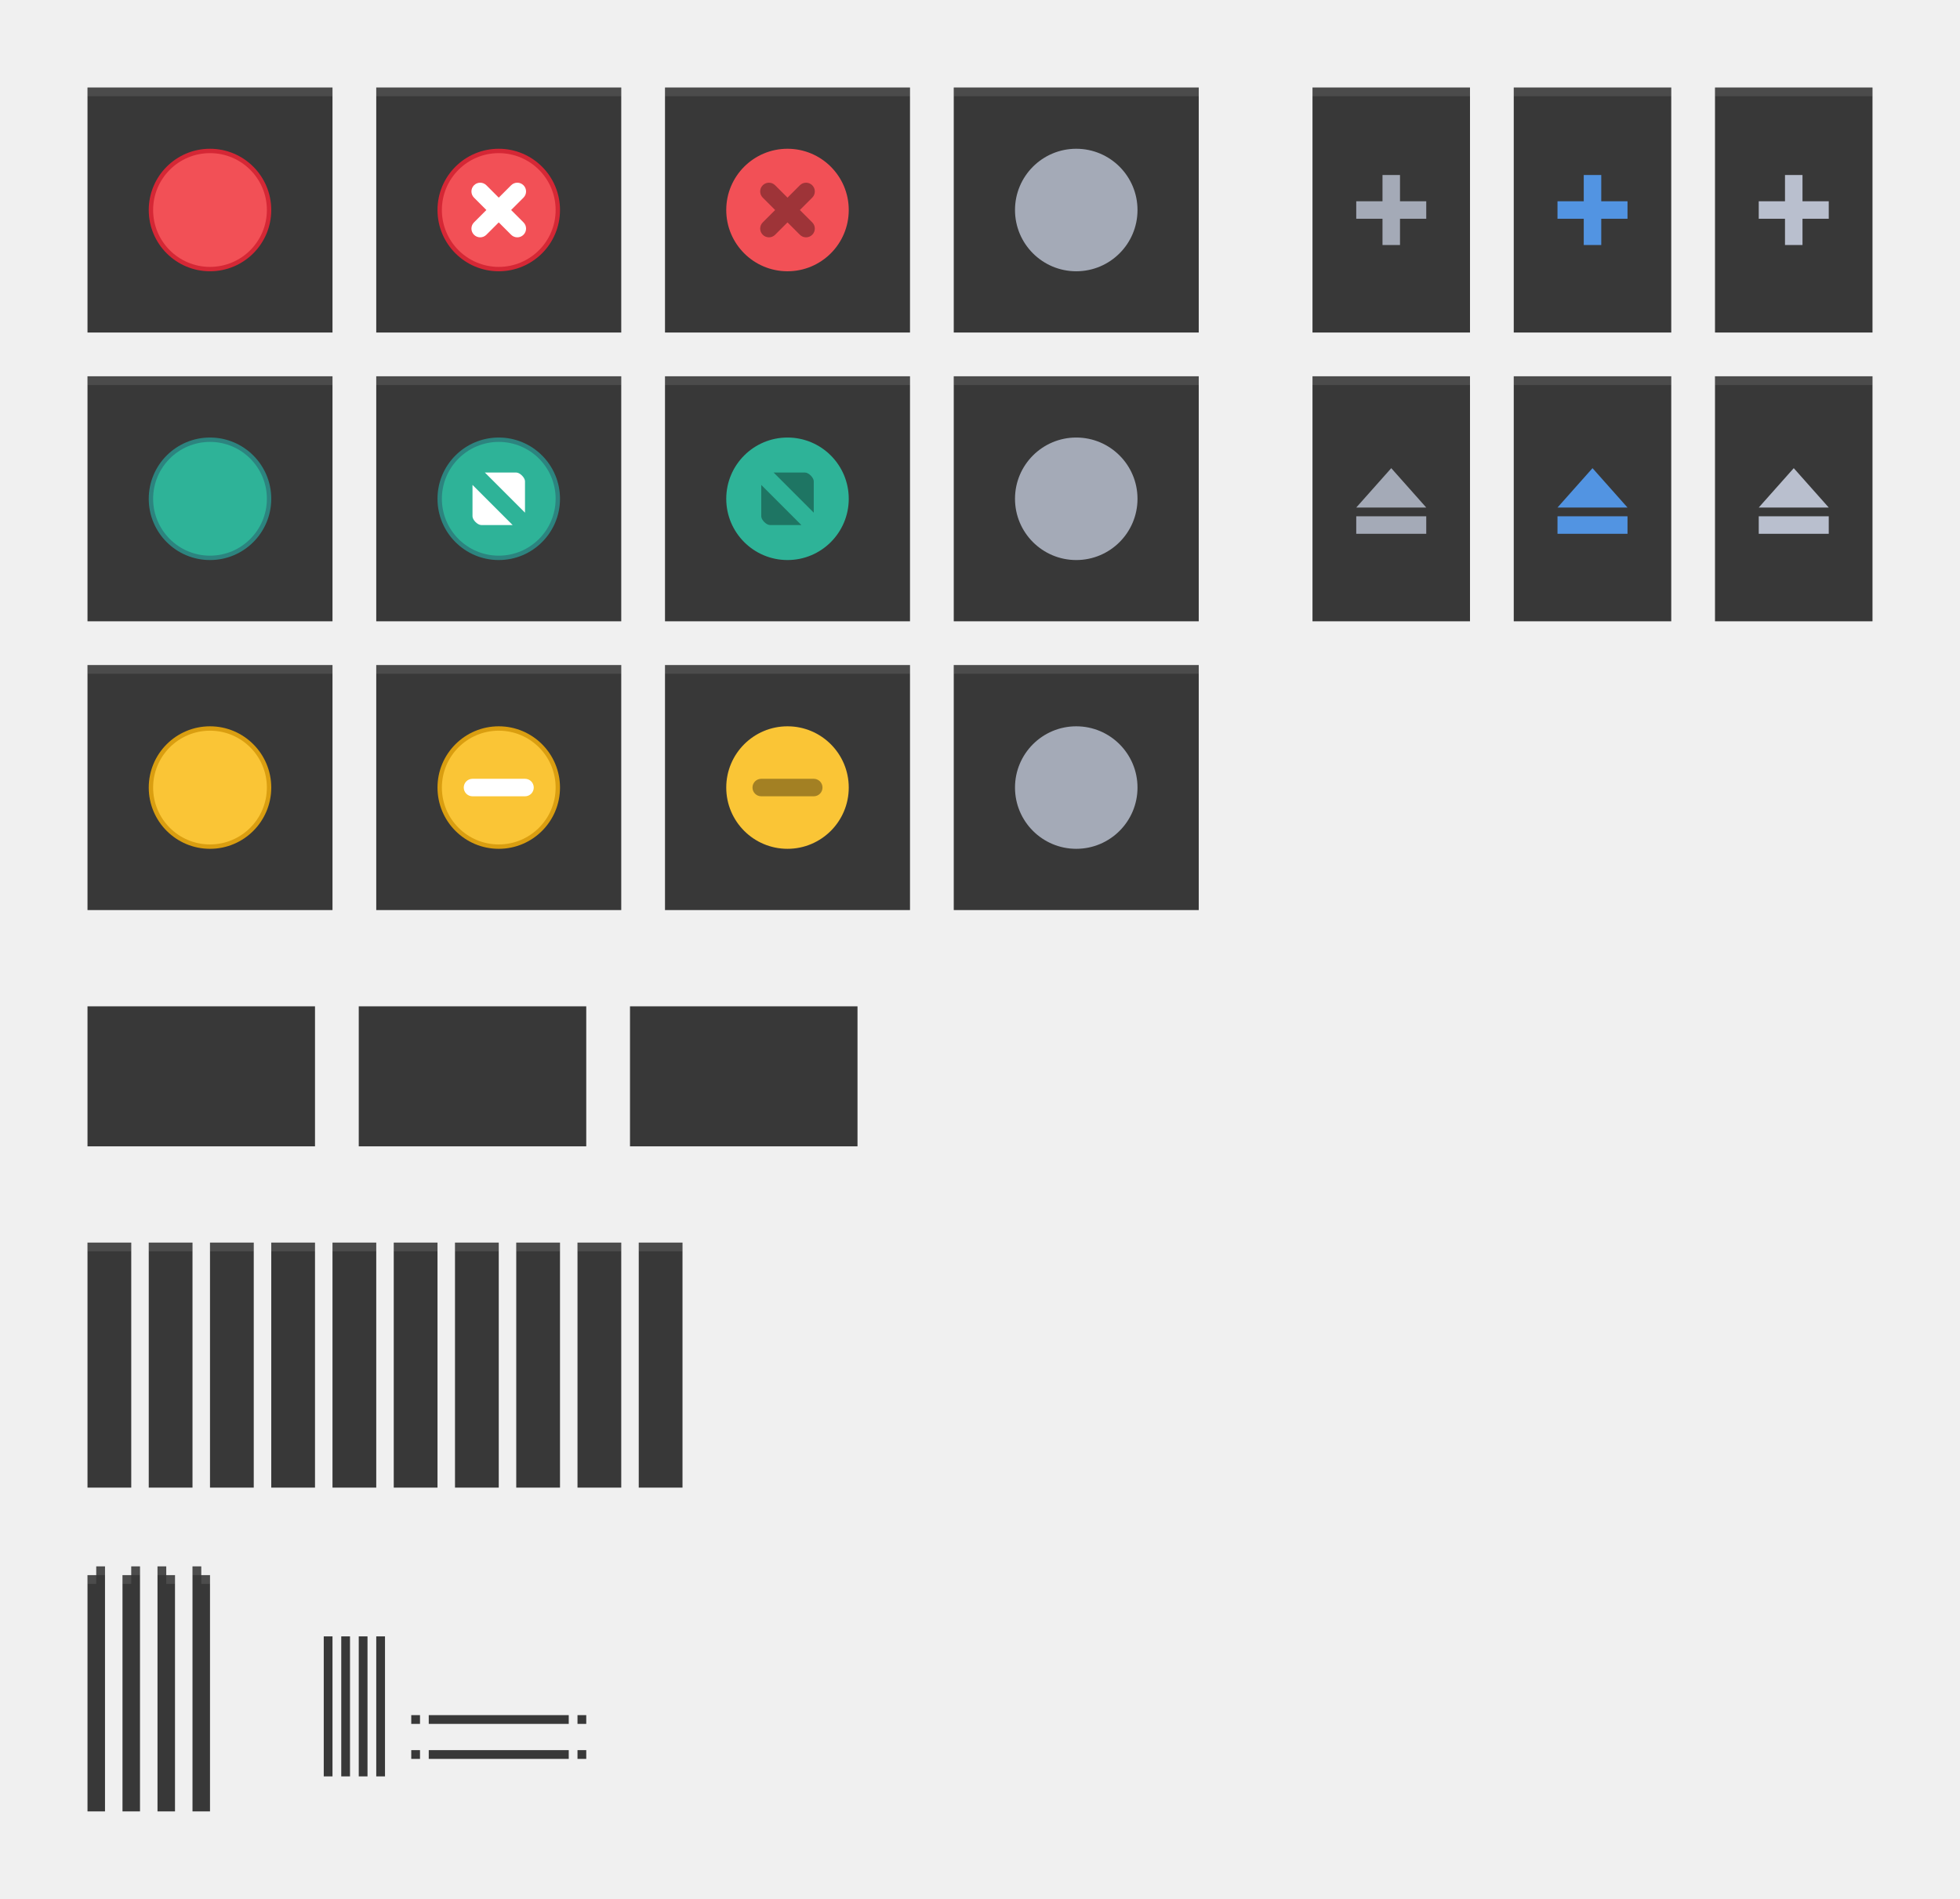
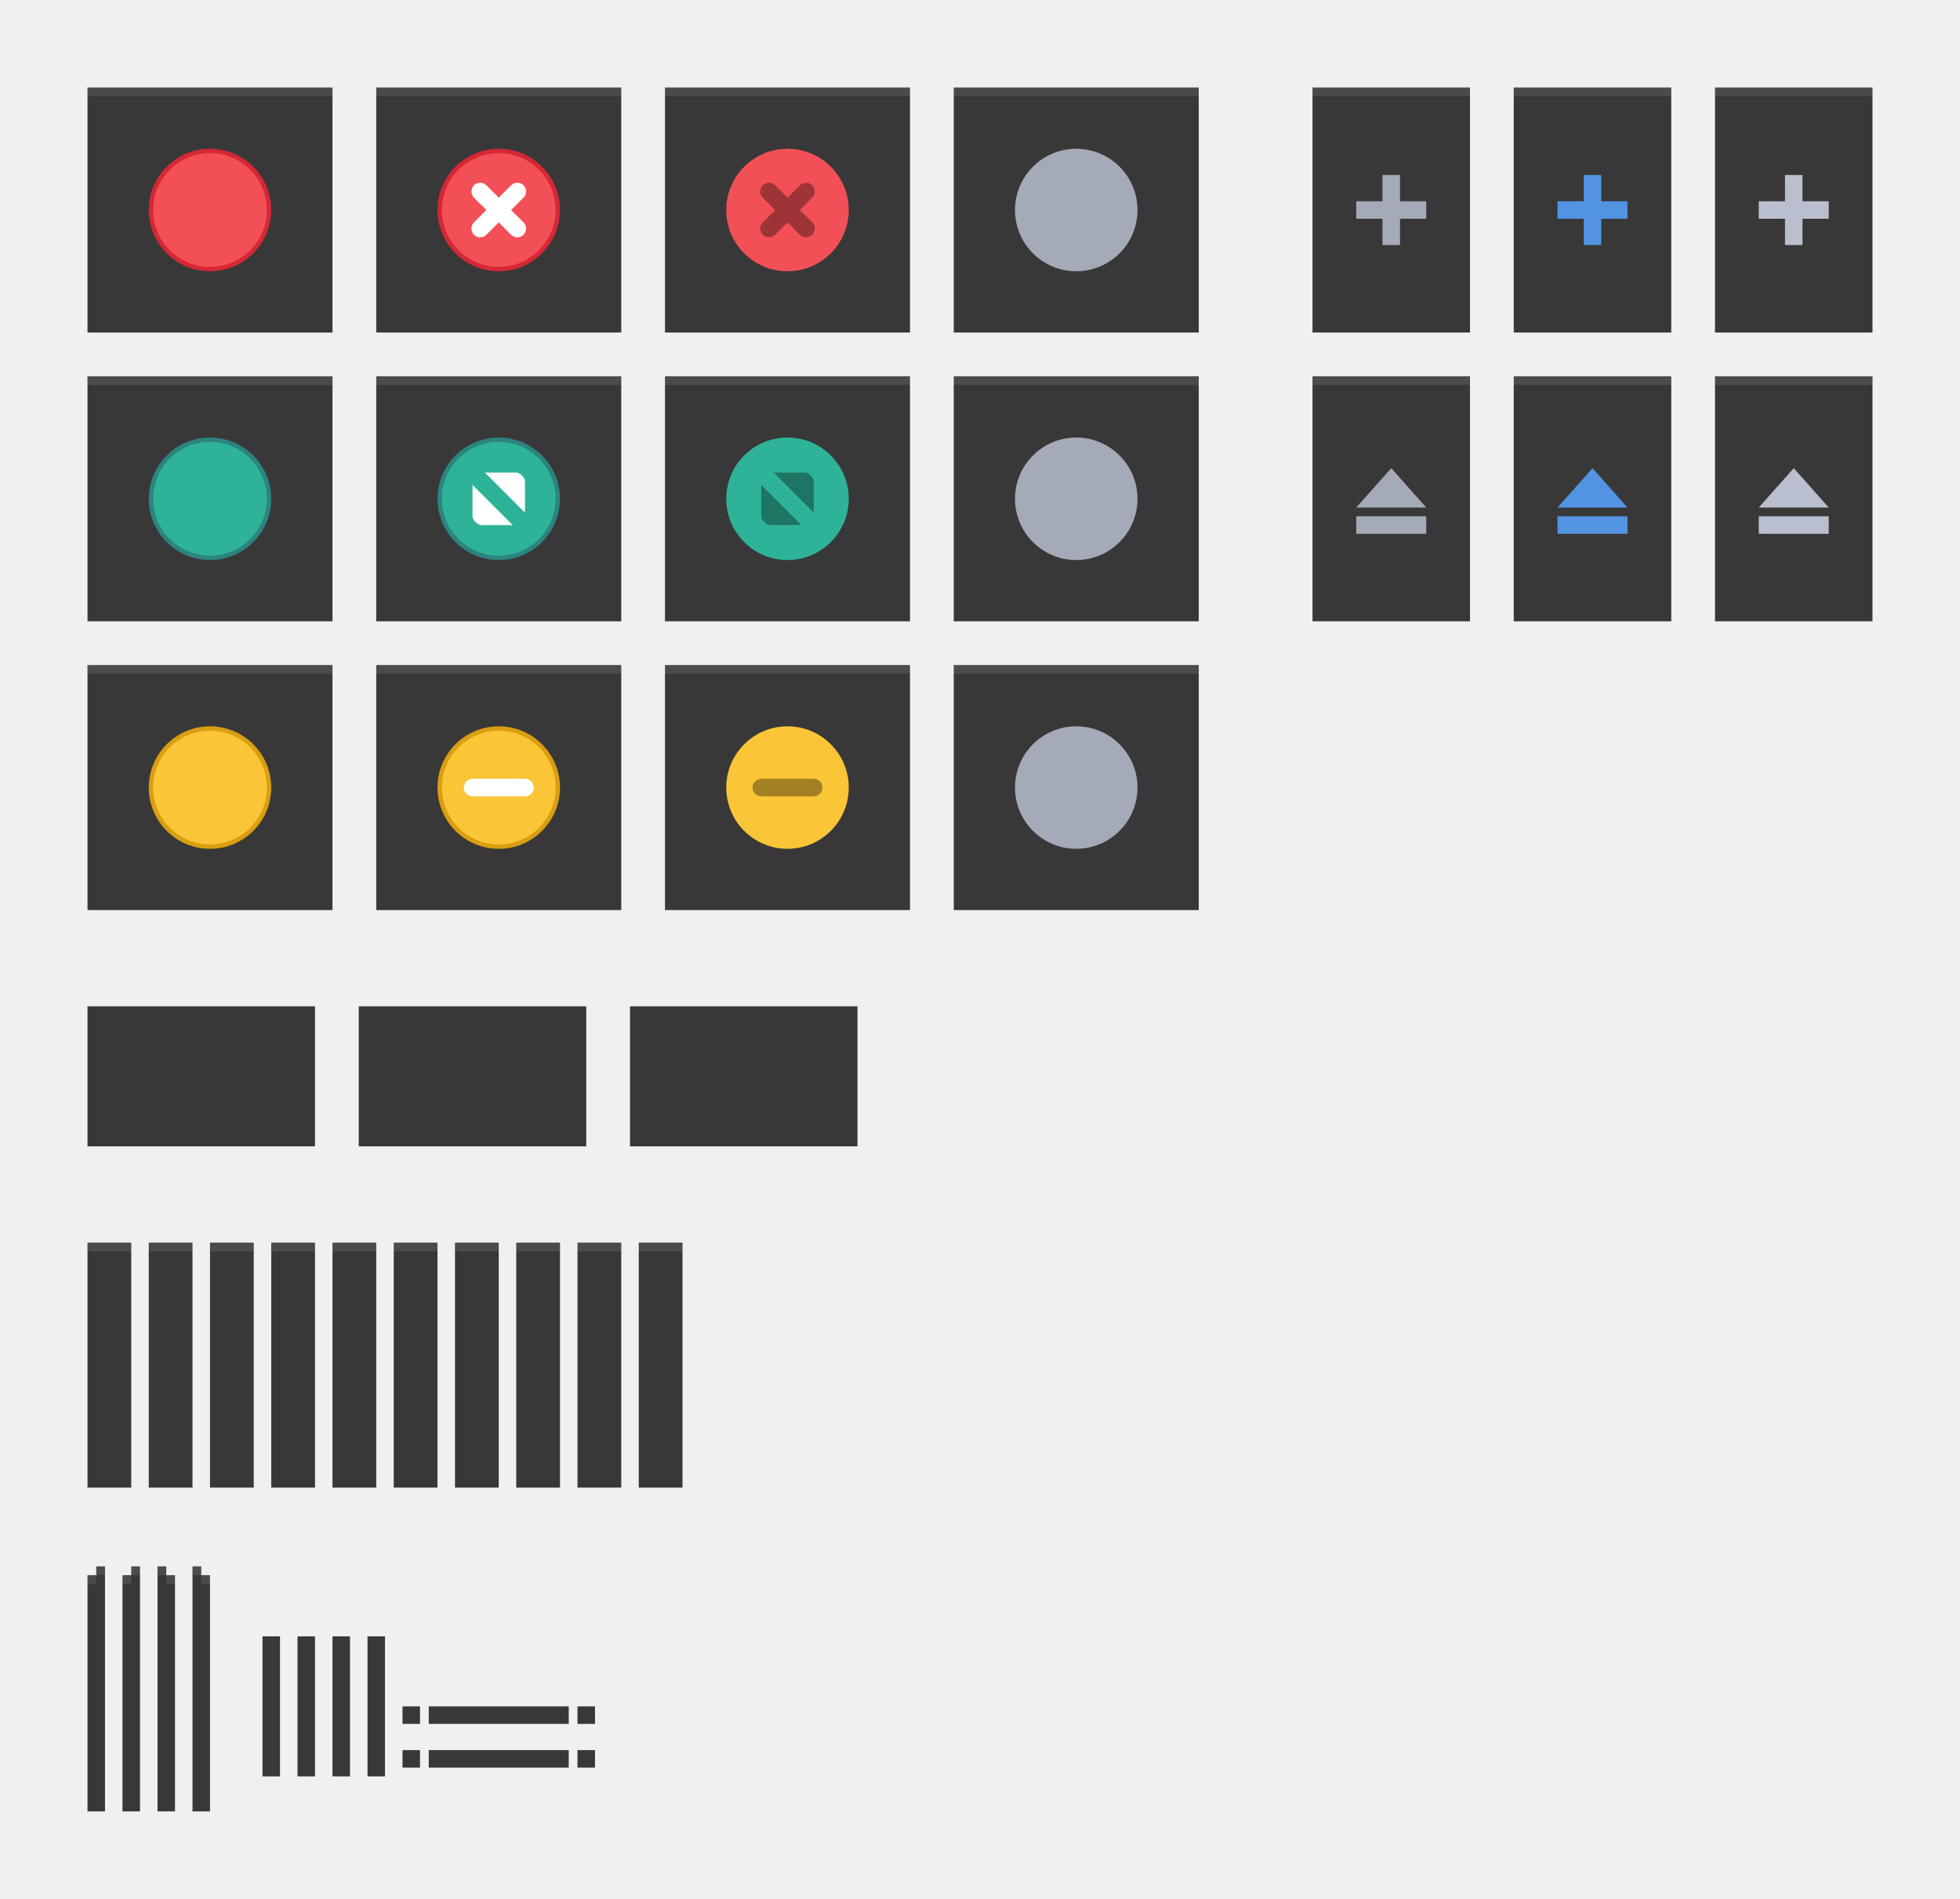
<svg xmlns="http://www.w3.org/2000/svg" xmlns:ns1="http://www.openswatchbook.org/uri/2009/osb" xmlns:xlink="http://www.w3.org/1999/xlink" width="224" height="217" viewBox="0 0 224 217" id="svg2" version="1.1">
  <defs id="defs4">
    <linearGradient id="selected_bg_color" ns1:paint="solid">
      <stop style="stop-color:#5294e2;stop-opacity:1;" offset="0" id="stop4407" />
    </linearGradient>
    <linearGradient id="selected_fg_color" ns1:paint="solid">
      <stop style="stop-color:#ffffffgit;stop-opacity:1;" offset="0" id="stop4402" />
    </linearGradient>
    <linearGradient xlink:href="#selected_bg_color" id="linearGradient4409" x1="152" y1="564.362" x2="152" y2="572.362" gradientUnits="userSpaceOnUse" />
    <linearGradient xlink:href="#selected_bg_color" id="linearGradient4411" x1="568.362" y1="-156" x2="568.362" y2="-148" gradientUnits="userSpaceOnUse" />
    <linearGradient xlink:href="#selected_bg_color" id="linearGradient4413" x1="608.362" y1="-158" x2="608.362" y2="-150" gradientUnits="userSpaceOnUse" />
    <linearGradient xlink:href="#selected_bg_color" id="linearGradient4415" x1="154" y1="601.862" x2="154" y2="606.362" gradientUnits="userSpaceOnUse" />
+     <linearGradient id="titlebar_bg_color" ns1:paint="solid">
+       <stop style="stop-color:#36383e;stop-opacity:1;" offset="0" id="stop1129" />
+     </linearGradient>
  </defs>
  <g id="layer1" transform="translate(5,-547.3622)">
    <rect style="opacity:1;fill:#383838;fill-opacity:1;stroke:none;stroke-width:1;stroke-linecap:butt;stroke-linejoin:round;stroke-miterlimit:4;stroke-dasharray:none;stroke-dashoffset:0;stroke-opacity:1" id="menu-active" width="26" height="16" x="5" y="662.362" />
    <use x="0" y="0" xlink:href="#g4206" id="title-1-active" transform="matrix(0.1785714,0,0,1,4.107143,132)" width="100%" height="100%" />
    <g id="stick-active">
      <use height="100%" width="100%" transform="matrix(0.6428571,0,0,1,141.7857,-2.2617187e-5)" id="use4210" xlink:href="#g4206" y="0" x="0" />
      <g style="fill:#a4aab7;fill-opacity:1" transform="translate(2,2.999989)" id="g5140">
        <rect style="opacity:1;fill:#a4aab7;fill-opacity:1;stroke:none;stroke-width:1;stroke-linecap:butt;stroke-linejoin:round;stroke-miterlimit:4;stroke-dasharray:none;stroke-dashoffset:0;stroke-opacity:1" id="rect5123" width="2" height="8" x="151" y="564.362" />
        <rect style="opacity:1;fill:#a4aab7;fill-opacity:1;stroke:none;stroke-width:1;stroke-linecap:butt;stroke-linejoin:round;stroke-miterlimit:4;stroke-dasharray:none;stroke-dashoffset:0;stroke-opacity:1" id="rect5123-1" width="2" height="8" x="567.362" y="-156" transform="matrix(0,1,-1,0,0,0)" />
      </g>
    </g>
    <g id="stick-pressed">
      <use height="100%" width="100%" transform="translate(23,-7.3828127e-6)" id="use5113" xlink:href="#use4210" y="0" x="0" />
      <g style="fill:#5294e2;fill-opacity:1" transform="translate(25,2.999981)" id="g5140-7">
        <rect style="opacity:1;fill:url(#linearGradient4409);fill-opacity:1;stroke:none;stroke-width:1;stroke-linecap:butt;stroke-linejoin:round;stroke-miterlimit:4;stroke-dasharray:none;stroke-dashoffset:0;stroke-opacity:1" id="rect5123-7" width="2" height="8" x="151" y="564.362" />
        <rect style="opacity:1;fill:url(#linearGradient4411);fill-opacity:1;stroke:none;stroke-width:1;stroke-linecap:butt;stroke-linejoin:round;stroke-miterlimit:4;stroke-dasharray:none;stroke-dashoffset:0;stroke-opacity:1" id="rect5123-1-1" width="2" height="8" x="567.362" y="-156" transform="matrix(0,1,-1,0,0,0)" />
      </g>
    </g>
    <g id="stick-inactive">
      <use height="100%" width="100%" transform="translate(46,-7.3828127e-6)" id="use5115" xlink:href="#use4210" y="0" x="0" />
      <g style="fill:#b9bfce;fill-opacity:1" transform="translate(48,2.999981)" id="g5140-1">
        <rect style="opacity:1;fill:#b9bfce;fill-opacity:1;stroke:none;stroke-width:1;stroke-linecap:butt;stroke-linejoin:round;stroke-miterlimit:4;stroke-dasharray:none;stroke-dashoffset:0;stroke-opacity:1" id="rect5123-5" width="2" height="8" x="151" y="564.362" />
        <rect style="opacity:1;fill:#b9bfce;fill-opacity:1;stroke:none;stroke-width:1;stroke-linecap:butt;stroke-linejoin:round;stroke-miterlimit:4;stroke-dasharray:none;stroke-dashoffset:0;stroke-opacity:1" id="rect5123-1-9" width="2" height="8" x="567.362" y="-156" transform="matrix(0,1,-1,0,0,0)" />
      </g>
    </g>
    <g id="shade-active">
      <use height="100%" width="100%" transform="translate(-3.4e-7,32.99999)" id="use5117" xlink:href="#use4210" y="0" x="0" />
      <g style="fill:#a4aab7;fill-opacity:1" transform="translate(-4.68e-6,-1.000023)" id="g5193">
        <rect transform="matrix(0,1,-1,0,0,0)" y="-158" x="607.362" height="8" width="2" id="rect5123-1-7" style="opacity:1;fill:#a4aab7;fill-opacity:1;stroke:none;stroke-width:1;stroke-linecap:butt;stroke-linejoin:round;stroke-miterlimit:4;stroke-dasharray:none;stroke-dashoffset:0;stroke-opacity:1" />
        <path style="opacity:1;fill:#a4aab7;fill-opacity:1;stroke:none;stroke-width:1;stroke-linecap:butt;stroke-linejoin:round;stroke-miterlimit:4;stroke-dasharray:none;stroke-dashoffset:0;stroke-opacity:1" d="m 154,601.862 4,4.5 -8,0 z" id="rect5190" />
      </g>
    </g>
    <g id="shade-pressed">
      <use height="100%" width="100%" transform="translate(23,32.99999)" id="use5119" xlink:href="#use4210" y="0" x="0" />
      <g style="fill:#5294e2;fill-opacity:1" transform="translate(23,-1.000023)" id="g5193-7">
        <rect transform="matrix(0,1,-1,0,0,0)" y="-158" x="607.362" height="8" width="2" id="rect5123-1-7-6" style="opacity:1;fill:url(#linearGradient4413);fill-opacity:1;stroke:none;stroke-width:1;stroke-linecap:butt;stroke-linejoin:round;stroke-miterlimit:4;stroke-dasharray:none;stroke-dashoffset:0;stroke-opacity:1" />
        <path style="opacity:1;fill:url(#linearGradient4415);fill-opacity:1;stroke:none;stroke-width:1;stroke-linecap:butt;stroke-linejoin:round;stroke-miterlimit:4;stroke-dasharray:none;stroke-dashoffset:0;stroke-opacity:1" d="m 154,601.862 4,4.5 -8,0 z" id="rect5190-7" />
      </g>
    </g>
    <g id="shade-inactive">
      <use height="100%" width="100%" transform="translate(46,32.99999)" id="use5121" xlink:href="#use4210" y="0" x="0" />
      <g style="fill:#b9bfce;fill-opacity:1" transform="translate(46,-1.000023)" id="g5193-3">
        <rect transform="matrix(0,1,-1,0,0,0)" y="-158" x="607.362" height="8" width="2" id="rect5123-1-7-65" style="opacity:1;fill:#b9bfce;fill-opacity:1;stroke:none;stroke-width:1;stroke-linecap:butt;stroke-linejoin:round;stroke-miterlimit:4;stroke-dasharray:none;stroke-dashoffset:0;stroke-opacity:1" />
        <path style="opacity:1;fill:#b9bfce;fill-opacity:1;stroke:none;stroke-width:1;stroke-linecap:butt;stroke-linejoin:round;stroke-miterlimit:4;stroke-dasharray:none;stroke-dashoffset:0;stroke-opacity:1" d="m 154,601.862 4,4.5 -8,0 z" id="rect5190-6" />
      </g>
    </g>
    <use x="0" y="0" xlink:href="#menu-active" id="menu-inactive" transform="translate(62,-2.2617187e-5)" width="100%" height="100%" style="fill-opacity:1" />
    <use x="0" y="0" xlink:href="#menu-active" id="menu-pressed" transform="translate(31,-2.2617187e-5)" width="100%" height="100%" style="fill-opacity:1" />
    <use x="0" y="0" xlink:href="#title-1-active" id="title-2-active" transform="translate(7,-2.6171874e-6)" width="100%" height="100%" />
    <use x="0" y="0" xlink:href="#title-1-active" id="title-3-active" transform="translate(14,-2.6171872e-6)" width="100%" height="100%" />
    <use x="0" y="0" xlink:href="#title-1-active" id="title-4-active" transform="translate(21,-2.6171874e-6)" width="100%" height="100%" />
    <use x="0" y="0" xlink:href="#title-1-active" id="title-5-active" transform="translate(28,-2.6171874e-6)" width="100%" height="100%" />
    <use x="0" y="0" xlink:href="#title-1-active" id="title-1-inactive" transform="translate(35,-2.6171874e-6)" width="100%" height="100%" />
    <use x="0" y="0" xlink:href="#title-1-active" id="title-2-inactive" transform="translate(42,-2.6171874e-6)" width="100%" height="100%" />
    <use x="0" y="0" xlink:href="#title-1-active" id="title-3-inactive" transform="translate(49,-2.6171874e-6)" width="100%" height="100%" />
    <use x="0" y="0" xlink:href="#title-1-active" id="title-4-inactive" transform="translate(56,-2.6171874e-6)" width="100%" height="100%" />
    <use x="0" y="0" xlink:href="#title-1-active" id="title-5-inactive" transform="translate(63,-2.6171874e-6)" width="100%" height="100%" />
    <g id="top-left-active">
      <path id="rect4138-9" transform="translate(0,552.3622)" d="m 6,174 0,1 -1,0 0,27 2,0 0,-28 -1,0 z" style="opacity:1;fill:#383838;fill-opacity:1;stroke:none;stroke-width:1;stroke-linecap:butt;stroke-linejoin:round;stroke-miterlimit:4;stroke-dasharray:none;stroke-dashoffset:0;stroke-opacity:1" />
      <rect y="726.362" x="6" height="1" width="1" id="rect5348" style="opacity:0.1;fill:#ffffff;fill-opacity:1;stroke:none;stroke-width:1;stroke-linecap:butt;stroke-linejoin:round;stroke-miterlimit:4;stroke-dasharray:none;stroke-dashoffset:0;stroke-opacity:1" />
      <rect y="727.362" x="5" height="1" width="1" id="rect5350" style="opacity:0.1;fill:#ffffff;fill-opacity:1;stroke:none;stroke-width:1;stroke-linecap:butt;stroke-linejoin:round;stroke-miterlimit:4;stroke-dasharray:none;stroke-dashoffset:0;stroke-opacity:1" />
    </g>
    <use x="0" y="0" xlink:href="#top-left-active" id="top-left-inactive" transform="translate(4,-2.2617187e-5)" width="100%" height="100%" />
    <use x="0" y="0" xlink:href="#top-left-active" id="top-right-active" transform="matrix(-1,0,0,1,20,-2.2617187e-5)" width="100%" height="100%" />
    <use x="0" y="0" xlink:href="#top-left-active" id="top-right-inactive" transform="matrix(-1,0,0,1,24,-2.2617187e-5)" width="100%" height="100%" />
-     <rect style="opacity:1;fill:#383838;fill-opacity:1;stroke:none;stroke-width:1;stroke-linecap:butt;stroke-linejoin:round;stroke-miterlimit:4;stroke-dasharray:none;stroke-dashoffset:0;stroke-opacity:1" id="right-active" width="1" height="16" x="-37" y="734.362" transform="scale(-1,1)" />
-     <rect style="opacity:1;fill:#383838;fill-opacity:1;stroke:none;stroke-width:1;stroke-linecap:butt;stroke-linejoin:round;stroke-miterlimit:4;stroke-dasharray:none;stroke-dashoffset:0;stroke-opacity:1" id="right-inactive" width="1" height="16" x="-39" y="734.362" transform="scale(-1,1)" />
-     <rect style="opacity:1;fill:#383838;fill-opacity:1;stroke:none;stroke-width:0.577;stroke-linecap:butt;stroke-linejoin:round;stroke-miterlimit:4;stroke-dasharray:none;stroke-dashoffset:0;stroke-opacity:1" id="bottom-inactive" width="1" height="16" x="-748.362" y="-60" transform="matrix(0,-1,-1,0,0,0)" />
-     <rect style="opacity:1;fill:#383838;fill-opacity:1;stroke:none;stroke-width:1;stroke-linecap:butt;stroke-linejoin:round;stroke-miterlimit:4;stroke-dasharray:none;stroke-dashoffset:0;stroke-opacity:1" id="left-active" width="1" height="16" x="-33" y="734.362" transform="scale(-1,1)" />
-     <rect style="opacity:1;fill:#383838;fill-opacity:1;stroke:none;stroke-width:1;stroke-linecap:butt;stroke-linejoin:round;stroke-miterlimit:4;stroke-dasharray:none;stroke-dashoffset:0;stroke-opacity:1" id="left-inactive" width="1" height="16" x="-35" y="734.362" transform="scale(-1,1)" />
-     <rect style="opacity:1;fill:#383838;fill-opacity:1;stroke:none;stroke-width:0.577;stroke-linecap:butt;stroke-linejoin:round;stroke-miterlimit:4;stroke-dasharray:none;stroke-dashoffset:0;stroke-opacity:1" id="bottom-active" width="1" height="16" x="-744.362" y="-60" transform="matrix(0,-1,-1,0,0,0)" />
-     <path style="opacity:1;fill:#383838;fill-opacity:1;stroke:none;stroke-width:0.333;stroke-linecap:butt;stroke-linejoin:round;stroke-miterlimit:4;stroke-dasharray:none;stroke-dashoffset:0;stroke-opacity:1" d="m 42,743.362 v 0.667 0.333 H 42.333 43 v -1 z" id="bottom-left-active" />
-     <path style="opacity:1;fill:#383838;fill-opacity:1;stroke:none;stroke-width:0.333;stroke-linecap:butt;stroke-linejoin:round;stroke-miterlimit:4;stroke-dasharray:none;stroke-dashoffset:0;stroke-opacity:1" d="m 61,743.362 v 1 H 61.667 62 v -0.333 -0.667 z" id="bottom-right-active" />
-     <path style="opacity:1;fill:#383838;fill-opacity:1;stroke:none;stroke-width:0.333;stroke-linecap:butt;stroke-linejoin:round;stroke-miterlimit:4;stroke-dasharray:none;stroke-dashoffset:0;stroke-opacity:1" d="m 61,747.362 v 1 H 61.667 62 v -0.333 -0.667 z" id="bottom-right-inactive" />
-     <path style="opacity:1;fill:#383838;fill-opacity:1;stroke:none;stroke-width:0.333;stroke-linecap:butt;stroke-linejoin:round;stroke-miterlimit:4;stroke-dasharray:none;stroke-dashoffset:0;stroke-opacity:1" d="m 42,747.362 v 0.667 0.333 H 42.333 43 v -1 z" id="bottom-left-inactive" />
    <g id="close-pressed">
      <use height="100%" width="100%" transform="translate(66,-2.2617187e-5)" id="use4216" xlink:href="#g4206" y="0" x="0" />
      <g transform="translate(73,559.3622)" id="g4412" style="enable-background:new">
        <g id="layer1-0" transform="translate(0,-1028.362)">
          <g style="display:inline" id="titlebutton-close-active" transform="translate(-437,1218)">
            <g id="g4927-8-7" style="display:inline;opacity:1" transform="translate(-882,-432.6378)">
              <g transform="translate(-103)" style="display:inline;opacity:1" id="g4490-6-3-7">
                <g id="g4092-0-2-2-1" style="display:inline" transform="translate(58)" />
              </g>
              <g id="g4778-3-6" transform="translate(1323,246.8672)" style="fill:#ffffff;fill-opacity:1">
                <g style="display:inline;fill:#ffffff;fill-opacity:1" id="layer9-9-6-0" transform="translate(-60,-518)" />
                <g id="layer10-2-3-6" transform="translate(-60,-518)" style="fill:#ffffff;fill-opacity:1" />
                <g id="layer11-16-2-2" transform="translate(-60,-518)" style="fill:#ffffff;fill-opacity:1" />
                <g transform="matrix(0.75,0,0,0.75,2,2.054688)" id="g2996-7-0" style="fill:#ffffff;fill-opacity:1">
                  <g transform="translate(-60,-518)" id="layer12-4-6-3" style="fill:#ffffff;fill-opacity:1">
                    <g transform="translate(19,-242)" id="layer4-4-1-4-1" style="display:inline;fill:#ffffff;fill-opacity:1" />
                  </g>
                </g>
                <g id="layer13-2-0-2" transform="translate(-60,-518)" style="fill:#ffffff;fill-opacity:1" />
                <g id="layer14-4-4-0" transform="translate(-60,-518)" style="fill:#ffffff;fill-opacity:1" />
                <g id="layer15-7-5-0" transform="translate(-60,-518)" style="fill:#ffffff;fill-opacity:1" />
              </g>
            </g>
            <rect y="-185.638" x="441" height="16" width="16" id="rect17883-02" style="display:inline;opacity:1;fill:none;fill-opacity:1;stroke:none;stroke-width:1;stroke-linecap:butt;stroke-linejoin:miter;stroke-miterlimit:4;stroke-dasharray:none;stroke-dashoffset:0;stroke-opacity:0" />
          </g>
        </g>
      </g>
      <g id="g6" transform="translate(73,-469)" style="enable-background:new">
        <path id="path2" d="m 12,1047.362 c 3.866,0 7,-3.134 7,-7 0,-3.866 -3.134,-7 -7,-7 -3.866,0 -7,3.134 -7,7 0,3.866 3.134,7 7,7" style="fill:#f25056;fill-opacity:1;fill-rule:evenodd;stroke:none" />
        <path id="path4" d="m 9.172,1037.534 c -0.392,0.392 -0.392,1.022 0,1.414 l 1.414,1.414 -1.414,1.414 c -0.392,0.392 -0.392,1.022 0,1.414 0.392,0.392 1.022,0.392 1.414,0 L 12,1041.776 l 1.414,1.414 c 0.392,0.392 1.022,0.392 1.414,0 0.392,-0.392 0.392,-1.022 0,-1.414 l -1.414,-1.414 1.414,-1.414 c 0.392,-0.392 0.392,-1.022 0,-1.414 -0.392,-0.392 -1.022,-0.392 -1.414,0 L 12,1038.948 l -1.414,-1.414 c -0.392,-0.392 -1.022,-0.392 -1.414,0 z" style="opacity:0.35;fill:#000000;fill-opacity:1;stroke:none;stroke-width:2;stroke-linecap:round;stroke-linejoin:round;stroke-miterlimit:4;stroke-dasharray:none;stroke-opacity:1;enable-background:new" />
      </g>
    </g>
    <g id="maximize-pressed">
      <use height="100%" width="100%" transform="translate(66,32.99998)" id="use4228" xlink:href="#g4206" y="0" x="0" />
      <g transform="translate(73,592.3622)" id="g4634" style="enable-background:new">
        <g id="layer1-69" transform="translate(0,-1028.362)">
          <g style="display:inline" id="titlebutton-max-active" transform="translate(-408,1218)">
            <g id="g4891-4" style="display:inline;opacity:1" transform="translate(-882,-432.6378)">
              <g transform="translate(-132)" style="display:inline;opacity:1" id="g4490-2-9-1-2">
                <g id="g4092-0-6-3-6-8" style="display:inline" transform="translate(58)" />
              </g>
              <g id="g4806-5-2" transform="translate(1294,247)" style="fill:#c0e3ff;fill-opacity:1">
                <g transform="translate(-81.0002,-967)" style="display:inline;fill:#c0e3ff;fill-opacity:1" id="layer9-78-2-0" />
                <g transform="translate(-81.0002,-967)" id="layer10-3-9-9" style="fill:#c0e3ff;fill-opacity:1" />
                <g transform="translate(-81.0002,-967)" id="layer11-19-7-6" style="fill:#c0e3ff;fill-opacity:1" />
                <g transform="translate(-81.0002,-967)" id="layer13-4-7-4" style="fill:#c0e3ff;fill-opacity:1" />
                <g transform="translate(-81.0002,-967)" id="layer14-8-9-7" style="fill:#c0e3ff;fill-opacity:1" />
                <g transform="translate(-81.0002,-967)" style="display:inline;fill:#c0e3ff;fill-opacity:1" id="layer15-5-4-2" />
                <g transform="translate(-81.0002,-967)" style="display:inline;fill:#c0e3ff;fill-opacity:1" id="g71291-1-4-6" />
                <g transform="translate(-81.0002,-967)" style="display:inline;fill:#c0e3ff;fill-opacity:1" id="g4953-7-0-8" />
                <g transform="translate(-81.0002,-967)" style="display:inline;fill:#c0e3ff;fill-opacity:1" id="layer12-3-7-2" />
              </g>
            </g>
            <rect y="-185.638" x="412" height="16" width="16" id="rect17883-79" style="display:inline;opacity:1;fill:none;fill-opacity:1;stroke:none;stroke-width:1;stroke-linecap:butt;stroke-linejoin:miter;stroke-miterlimit:4;stroke-dasharray:none;stroke-dashoffset:0;stroke-opacity:0" />
          </g>
        </g>
      </g>
      <g id="g6-3" transform="translate(73,-436)" style="enable-background:new">
        <path id="path2-6" d="m 12,1047.362 c 3.866,0 7,-3.134 7,-7 0,-3.866 -3.134,-7 -7,-7 -3.866,0 -7,3.134 -7,7 0,3.866 3.134,7 7,7" style="fill:#2eb398;fill-opacity:1;fill-rule:evenodd;stroke:none" />
        <path id="path4-7" d="M 10.414,1037.362 15,1041.948 v -3.586 c 0,-0.415 -0.585,-1 -1,-1 z M 9,1038.776 v 3.586 c 0,0.415 0.585,1 1,1 h 3.586 z" style="opacity:0.35;fill:#000000;fill-opacity:1;stroke:none;stroke-width:2;stroke-linecap:round;stroke-linejoin:round;stroke-miterlimit:4;stroke-dasharray:none;stroke-opacity:1" />
      </g>
    </g>
    <g id="hide-pressed">
      <use height="100%" width="100%" transform="translate(66,65.99998)" id="use4236" xlink:href="#g4206" y="0" x="0" />
      <g transform="translate(73,625.3622)" id="g4833" style="enable-background:new">
        <g id="layer1-22" transform="translate(0,-1028.362)">
          <g style="display:inline" id="titlebutton-min-active" transform="translate(-379,1218)">
            <g id="g4909-1" style="display:inline;opacity:1" transform="translate(-882,-432.6378)">
              <g transform="translate(-161)" style="display:inline;opacity:1" id="g4490-3-6-1-4">
                <g id="g4092-0-7-2-0-0" style="display:inline" transform="translate(58)" />
              </g>
              <g style="display:inline;opacity:1;fill:#c0e3ff;fill-opacity:1" id="g4834-9-3" transform="translate(1265,247)">
                <g transform="translate(-81.0002,-967)" style="display:inline;fill:#c0e3ff;fill-opacity:1" id="layer9-3-9-1" />
                <g transform="translate(-81.0002,-967)" id="layer10-4-0-5" style="fill:#c0e3ff;fill-opacity:1" />
                <g transform="translate(-81.0002,-967)" id="layer11-2-5-2" style="fill:#c0e3ff;fill-opacity:1" />
                <g transform="translate(-81.0002,-967)" id="layer13-5-7-4" style="fill:#c0e3ff;fill-opacity:1" />
                <g transform="translate(-81.0002,-967)" id="layer14-6-2-3" style="fill:#c0e3ff;fill-opacity:1" />
                <g transform="translate(-81.0002,-967)" style="display:inline;fill:#c0e3ff;fill-opacity:1" id="layer15-52-0-6" />
                <g transform="translate(-81.0002,-967)" style="display:inline;fill:#c0e3ff;fill-opacity:1" id="g71291-3-4-6" />
                <g transform="translate(-81.0002,-967)" style="display:inline;fill:#c0e3ff;fill-opacity:1" id="g4953-8-6-8" />
                <g transform="translate(-81.0002,-967)" style="display:inline;fill:#c0e3ff;fill-opacity:1" id="layer12-45-3-7" />
              </g>
            </g>
            <rect style="display:inline;opacity:1;fill:none;fill-opacity:1;stroke:none;stroke-width:1;stroke-linecap:butt;stroke-linejoin:miter;stroke-miterlimit:4;stroke-dasharray:none;stroke-dashoffset:0;stroke-opacity:0" id="rect17883-79-9" width="16" height="16" x="383" y="-185.638" />
          </g>
        </g>
      </g>
      <g id="g6-5" transform="translate(73,-403)" style="enable-background:new">
        <path id="path2-3" d="m 12,1047.362 c 3.866,0 7,-3.134 7,-7 0,-3.866 -3.134,-7 -7,-7 -3.866,0 -7,3.134 -7,7 0,3.866 3.134,7 7,7" style="fill:#fac536;fill-opacity:1;fill-rule:evenodd;stroke:none" />
        <rect id="rect4" ry="1" y="1039.36" x="8" height="2" width="8" style="opacity:0.35;fill:#000000;fill-opacity:1;stroke:none;stroke-width:2;stroke-linecap:round;stroke-linejoin:round;stroke-miterlimit:4;stroke-dasharray:none;stroke-opacity:1" />
      </g>
    </g>
    <g id="close-inactive">
      <use height="100%" width="100%" transform="translate(99,-2.2617187e-5)" id="use4218" xlink:href="#g4206" y="0" x="0" />
      <g transform="translate(106,559.3622)" id="g4472" style="enable-background:new">
        <g id="layer1-7" transform="translate(0,-1028.362)">
          <g style="display:inline;opacity:0.45" id="titlebutton-close-backdrop" transform="translate(-641,1218)">
            <g id="g4927-9-3" style="display:inline;opacity:1" transform="translate(-678,-432.6378)">
              <g transform="translate(-103)" style="display:inline;opacity:1" id="g4490-6-5-2-6">
                <g id="g4092-0-2-21-0-6" style="display:inline" transform="translate(58)" />
              </g>
              <g id="g4778-2-68-3" transform="translate(1323,246.8672)" style="fill:#ffffff;fill-opacity:1">
                <g style="display:inline;fill:#ffffff;fill-opacity:1" id="layer9-9-4-4-5" transform="translate(-60,-518)" />
                <g id="layer10-2-1-8-2" transform="translate(-60,-518)" style="fill:#ffffff;fill-opacity:1" />
                <g id="layer11-16-4-9-8" transform="translate(-60,-518)" style="fill:#ffffff;fill-opacity:1" />
                <g transform="matrix(0.75,0,0,0.75,2,2.054688)" id="g2996-76-5-4" style="fill:#ffffff;fill-opacity:1">
                  <g transform="translate(-60,-518)" id="layer12-4-5-7-9" style="fill:#ffffff;fill-opacity:1">
                    <g transform="translate(19,-242)" id="layer4-4-1-9-5-3" style="display:inline;fill:#ffffff;fill-opacity:1" />
                  </g>
                </g>
                <g id="layer13-2-6-11-6" transform="translate(-60,-518)" style="fill:#ffffff;fill-opacity:1" />
                <g id="layer14-4-0-33-0" transform="translate(-60,-518)" style="fill:#ffffff;fill-opacity:1" />
                <g id="layer15-7-3-0-7" transform="translate(-60,-518)" style="fill:#ffffff;fill-opacity:1" />
              </g>
            </g>
            <rect y="-185.638" x="645" height="16" width="16" id="rect17883-39-7" style="display:inline;opacity:1;fill:none;fill-opacity:1;stroke:none;stroke-width:1;stroke-linecap:butt;stroke-linejoin:miter;stroke-miterlimit:4;stroke-dasharray:none;stroke-dashoffset:0;stroke-opacity:0" />
          </g>
        </g>
      </g>
      <g style="enable-background:new" transform="translate(106,-469)" id="g1451">
        <path style="fill:#a4aab7;fill-opacity:1;fill-rule:evenodd;stroke:none" d="m 12,1047.362 c 3.866,0 7,-3.134 7,-7 0,-3.866 -3.134,-7 -7,-7 -3.866,0 -7,3.134 -7,7 0,3.866 3.134,7 7,7" id="path1447" />
      </g>
    </g>
    <g id="maximize-inactive">
      <use height="100%" width="100%" transform="translate(99,32.99998)" id="use4232" xlink:href="#g4206" y="0" x="0" />
      <g transform="translate(106,592.3622)" id="g4683" style="enable-background:new">
        <g id="layer1-4" transform="translate(0,-1028.362)">
          <g id="titlebutton-max-backdrop" style="display:inline;opacity:0.45" transform="translate(-612,1201)">
            <g style="display:inline;opacity:1" id="g7146-1" transform="translate(-781,-415.6378)">
              <g transform="translate(-29)" style="display:inline;opacity:1" id="g4490-2">
                <g id="g4092-0-6" style="display:inline" transform="translate(58)" />
              </g>
            </g>
            <rect style="display:inline;opacity:1;fill:none;fill-opacity:1;stroke:none;stroke-width:1;stroke-linecap:butt;stroke-linejoin:miter;stroke-miterlimit:4;stroke-dasharray:none;stroke-dashoffset:0;stroke-opacity:0" id="rect17883-39-6" width="16" height="16" x="616" y="-168.638" />
          </g>
        </g>
      </g>
      <g style="enable-background:new" transform="translate(106,-436)" id="g1457">
        <path style="fill:#a4aab7;fill-opacity:1;fill-rule:evenodd;stroke:none" d="m 12,1047.362 c 3.866,0 7,-3.134 7,-7 0,-3.866 -3.134,-7 -7,-7 -3.866,0 -7,3.134 -7,7 0,3.866 3.134,7 7,7" id="path1453" />
      </g>
    </g>
    <g id="hide-inactive">
      <use height="100%" width="100%" transform="translate(99,65.99998)" id="use4238" xlink:href="#g4206" y="0" x="0" />
      <g transform="translate(106,625.3622)" id="g4882" style="enable-background:new">
        <g id="layer1-09" transform="translate(0,-1028.362)">
          <g id="titlebutton-min-backdrop" style="display:inline;opacity:0.45" transform="translate(-583,1201)">
            <g style="display:inline;opacity:1" id="g7138-0" transform="translate(-781,-415.6378)">
              <g transform="translate(-58)" style="display:inline;opacity:1" id="g4490-3">
                <g id="g4092-0-7" style="display:inline" transform="translate(58)" />
              </g>
            </g>
            <rect style="display:inline;opacity:1;fill:none;fill-opacity:1;stroke:none;stroke-width:1;stroke-linecap:butt;stroke-linejoin:miter;stroke-miterlimit:4;stroke-dasharray:none;stroke-dashoffset:0;stroke-opacity:0" id="rect17883-39-3" width="16" height="16" x="587" y="-168.638" />
          </g>
        </g>
      </g>
      <g style="enable-background:new" transform="translate(106,-403)" id="g1463">
        <path style="fill:#a4aab7;fill-opacity:1;fill-rule:evenodd;stroke:none" d="m 12,1047.362 c 3.866,0 7,-3.134 7,-7 0,-3.866 -3.134,-7 -7,-7 -3.866,0 -7,3.134 -7,7 0,3.866 3.134,7 7,7" id="path1459" />
      </g>
    </g>
    <g id="hide-prelight">
      <use height="100%" width="100%" transform="translate(33,65.99998)" id="use4226" xlink:href="#g4206" y="0" x="0" />
      <g transform="translate(40,625.3622)" id="g4769" style="enable-background:new">
        <g id="layer1-64" transform="translate(0,-1028.362)">
          <g style="display:inline" id="titlebutton-min-hover" transform="translate(-480,1218)">
            <g id="g4909" style="display:inline;opacity:1" transform="translate(-781,-432.6378)">
              <g style="display:inline;opacity:1;fill:#c0e3ff;fill-opacity:1" id="g4834-0" transform="translate(1265,247)">
                <g transform="translate(-81.0002,-967)" style="display:inline;fill:#c0e3ff;fill-opacity:1" id="layer9-3-4" />
                <g transform="translate(-81.0002,-967)" id="layer10-4-1" style="fill:#c0e3ff;fill-opacity:1" />
                <g transform="translate(-81.0002,-967)" id="layer11-2-6" style="fill:#c0e3ff;fill-opacity:1" />
                <g transform="translate(-81.0002,-967)" id="layer13-5-4" style="fill:#c0e3ff;fill-opacity:1" />
                <g transform="translate(-81.0002,-967)" id="layer14-6-0" style="fill:#c0e3ff;fill-opacity:1" />
                <g transform="translate(-81.0002,-967)" style="display:inline;fill:#c0e3ff;fill-opacity:1" id="layer15-52-1" />
                <g transform="translate(-81.0002,-967)" style="display:inline;fill:#c0e3ff;fill-opacity:1" id="g71291-3-9" />
                <g transform="translate(-81.0002,-967)" style="display:inline;fill:#c0e3ff;fill-opacity:1" id="g4953-8-2" />
                <g transform="translate(-81.0002,-967)" style="display:inline;fill:#c0e3ff;fill-opacity:1" id="layer12-45-6" />
              </g>
            </g>
            <rect y="-185.638" x="484" height="16" width="16" id="rect17883-11" style="display:inline;opacity:1;fill:none;fill-opacity:1;stroke:none;stroke-width:1;stroke-linecap:butt;stroke-linejoin:miter;stroke-miterlimit:4;stroke-dasharray:none;stroke-dashoffset:0;stroke-opacity:0" />
          </g>
        </g>
      </g>
      <g id="g8" transform="translate(40,-403)" style="enable-background:new">
        <path id="path2-5" d="m 12,1047.362 c 3.866,0 7,-3.134 7,-7 0,-3.866 -3.134,-7 -7,-7 -3.866,0 -7,3.134 -7,7 0,3.866 3.134,7 7,7" style="fill:#da9e10;fill-opacity:1;fill-rule:evenodd;stroke:none" />
        <path id="path4-6" d="m 12,1046.862 c 3.59,0 6.5,-2.91 6.5,-6.5 0,-3.59 -2.91,-6.5 -6.5,-6.5 -3.59,0 -6.5,2.91 -6.5,6.5 0,3.59 2.91,6.5 6.5,6.5" style="opacity:1;fill:#fac536;fill-opacity:1;fill-rule:evenodd;stroke:none" />
        <rect id="rect6" ry="1" y="1039.36" x="8" height="2" width="8" style="opacity:1;fill:#ffffff;fill-opacity:1;stroke:none;stroke-width:2;stroke-linecap:round;stroke-linejoin:round;stroke-miterlimit:4;stroke-dasharray:none;stroke-opacity:1" />
      </g>
    </g>
    <g id="maximize-prelight">
      <use height="100%" width="100%" transform="translate(33,32.99998)" id="use4222" xlink:href="#g4206" y="0" x="0" />
      <g transform="translate(40,592.3622)" id="g4569" style="enable-background:new">
        <g id="layer1-2" transform="translate(0,-1028.362)">
          <g style="display:inline" id="titlebutton-max-hover" transform="translate(-509,1218)">
            <g id="g4891" style="display:inline;opacity:1" transform="translate(-781,-432.6378)">
              <g id="g4806-9" transform="translate(1294,247)" style="fill:#c0e3ff;fill-opacity:1">
                <g transform="translate(-81.0002,-967)" style="display:inline;fill:#c0e3ff;fill-opacity:1" id="layer9-78-7" />
                <g transform="translate(-81.0002,-967)" id="layer10-3-3" style="fill:#c0e3ff;fill-opacity:1" />
                <g transform="translate(-81.0002,-967)" id="layer11-19-75" style="fill:#c0e3ff;fill-opacity:1" />
                <g transform="translate(-81.0002,-967)" id="layer13-4-9" style="fill:#c0e3ff;fill-opacity:1" />
                <g transform="translate(-81.0002,-967)" id="layer14-8-5" style="fill:#c0e3ff;fill-opacity:1" />
                <g transform="translate(-81.0002,-967)" style="display:inline;fill:#c0e3ff;fill-opacity:1" id="layer15-5-8" />
                <g transform="translate(-81.0002,-967)" style="display:inline;fill:#c0e3ff;fill-opacity:1" id="g71291-1-7" />
                <g transform="translate(-81.0002,-967)" style="display:inline;fill:#c0e3ff;fill-opacity:1" id="g4953-7-1" />
                <g transform="translate(-81.0002,-967)" style="display:inline;fill:#c0e3ff;fill-opacity:1" id="layer12-3-0" />
              </g>
            </g>
            <rect y="-185.638" x="513" height="16" width="16" id="rect17883-0" style="display:inline;opacity:1;fill:none;fill-opacity:1;stroke:none;stroke-width:1;stroke-linecap:butt;stroke-linejoin:miter;stroke-miterlimit:4;stroke-dasharray:none;stroke-dashoffset:0;stroke-opacity:0" />
          </g>
        </g>
      </g>
      <g id="g8-2" transform="translate(40,-436)" style="enable-background:new">
        <path id="path2-9" d="m 12,1047.362 c 3.866,0 7,-3.134 7,-7 0,-3.866 -3.134,-7 -7,-7 -3.866,0 -7,3.134 -7,7 0,3.866 3.134,7 7,7" style="fill:#2c847f;fill-opacity:1;fill-rule:evenodd;stroke:none" />
        <path id="path4-1" d="m 12,1046.862 c 3.59,0 6.5,-2.91 6.5,-6.5 0,-3.59 -2.91,-6.5 -6.5,-6.5 -3.59,0 -6.5,2.91 -6.5,6.5 0,3.59 2.91,6.5 6.5,6.5" style="opacity:1;fill:#2eb398;fill-opacity:1;fill-rule:evenodd;stroke:none" />
        <path id="path6" d="M 10.414,1037.362 15,1041.948 v -3.586 c 0,-0.415 -0.585,-1 -1,-1 z M 9,1038.776 v 3.586 c 0,0.415 0.585,1 1,1 h 3.586 z" style="opacity:1;fill:#ffffff;fill-opacity:1;stroke:none;stroke-width:2;stroke-linecap:round;stroke-linejoin:round;stroke-miterlimit:4;stroke-dasharray:none;stroke-opacity:1" />
      </g>
    </g>
    <g id="close-prelight">
      <use height="100%" width="100%" transform="translate(33,-2.2617187e-5)" id="use4214" xlink:href="#g4206" y="0" x="0" />
      <g transform="translate(40,559.3622)" id="g4352" style="enable-background:new">
        <g id="layer1-6" transform="translate(0,-1028.362)">
          <g style="display:inline" id="titlebutton-close-hover" transform="translate(-538,1218)">
            <g id="g4927" style="display:inline;opacity:1" transform="translate(-781,-432.6378)">
              <g transform="translate(-103)" style="display:inline;opacity:1" id="g4490-6-9">
                <g id="g4092-0-2-3" style="display:inline" transform="translate(58)" />
              </g>
              <g id="g4778-4" transform="translate(1323,246.8672)" style="fill:#ffffff;fill-opacity:1">
                <g style="display:inline;fill:#ffffff;fill-opacity:1" id="layer9-9-44" transform="translate(-60,-518)" />
                <g id="layer10-2-9" transform="translate(-60,-518)" style="fill:#ffffff;fill-opacity:1" />
                <g id="layer11-16-3" transform="translate(-60,-518)" style="fill:#ffffff;fill-opacity:1" />
                <g transform="matrix(0.75,0,0,0.75,2,2.054688)" id="g2996-9" style="fill:#ffffff;fill-opacity:1">
                  <g transform="translate(-60,-518)" id="layer12-4-7" style="fill:#ffffff;fill-opacity:1">
                    <g transform="translate(19,-242)" id="layer4-4-1-3" style="display:inline;fill:#ffffff;fill-opacity:1" />
                  </g>
                </g>
                <g id="layer13-2-02" transform="translate(-60,-518)" style="fill:#ffffff;fill-opacity:1" />
                <g id="layer14-4-7" transform="translate(-60,-518)" style="fill:#ffffff;fill-opacity:1" />
                <g id="layer15-7-4" transform="translate(-60,-518)" style="fill:#ffffff;fill-opacity:1" />
              </g>
            </g>
            <rect y="-185.638" x="542" height="16" width="16" id="rect17883-5" style="display:inline;opacity:1;fill:none;fill-opacity:1;stroke:none;stroke-width:1;stroke-linecap:butt;stroke-linejoin:miter;stroke-miterlimit:4;stroke-dasharray:none;stroke-dashoffset:0;stroke-opacity:0" />
          </g>
        </g>
      </g>
      <g id="g8-27" transform="translate(40,-469)" style="enable-background:new">
        <path id="path2-0" d="m 12,1047.362 c 3.866,0 7,-3.134 7,-7 0,-3.866 -3.134,-7 -7,-7 -3.866,0 -7,3.134 -7,7 0,3.866 3.134,7 7,7" style="fill:#d52735;fill-opacity:1;fill-rule:evenodd;stroke:none" />
        <path id="path4-9" d="m 12,1046.862 c 3.59,0 6.5,-2.91 6.5,-6.5 0,-3.59 -2.91,-6.5 -6.5,-6.5 -3.59,0 -6.5,2.91 -6.5,6.5 0,3.59 2.91,6.5 6.5,6.5" style="fill:#f25056;fill-opacity:1;fill-rule:evenodd;stroke:none" />
        <path id="path6-3" d="m 9.172,1037.534 c -0.392,0.392 -0.392,1.022 0,1.414 l 1.414,1.414 -1.414,1.414 c -0.392,0.392 -0.392,1.022 0,1.414 0.392,0.392 1.022,0.392 1.414,0 L 12,1041.776 l 1.414,1.414 c 0.392,0.392 1.022,0.392 1.414,0 0.392,-0.392 0.392,-1.022 0,-1.414 l -1.414,-1.414 1.414,-1.414 c 0.392,-0.392 0.392,-1.022 0,-1.414 -0.392,-0.392 -1.022,-0.392 -1.414,0 L 12,1038.948 l -1.414,-1.414 c -0.392,-0.392 -1.022,-0.392 -1.414,0 z" style="opacity:1;fill:#ffffff;fill-opacity:1;stroke:none;stroke-width:2;stroke-linecap:round;stroke-linejoin:round;stroke-miterlimit:4;stroke-dasharray:none;stroke-opacity:1;enable-background:new" />
      </g>
    </g>
    <g id="hide-active">
      <use height="100%" width="100%" transform="translate(0,65.99998)" id="use4234" xlink:href="#g4206" y="0" x="0" />
      <g transform="translate(7,625.3622)" id="g4721" style="enable-background:new">
        <g id="layer1-1" transform="translate(0,-1028.362)">
          <g id="titlebutton-min" transform="translate(-583,1218)" style="display:inline;opacity:0.8">
            <g id="g7138" style="display:inline;opacity:1" transform="translate(-781,-432.6378)">
              <g transform="translate(-58)" style="display:inline;opacity:1" id="g4490-3-75">
                <g id="g4092-0-7-0" style="display:inline" transform="translate(58)" />
              </g>
            </g>
            <rect y="-185.638" x="587" height="16" width="16" id="rect17883-32" style="display:inline;opacity:1;fill:none;fill-opacity:1;stroke:none;stroke-width:1;stroke-linecap:butt;stroke-linejoin:miter;stroke-miterlimit:4;stroke-dasharray:none;stroke-dashoffset:0;stroke-opacity:0" />
          </g>
        </g>
      </g>
      <g style="enable-background:new" transform="translate(7,-403)" id="g1507">
        <path style="fill:#da9e10;fill-opacity:1;fill-rule:evenodd;stroke:none" d="m 12,1047.362 c 3.866,0 7,-3.134 7,-7 0,-3.866 -3.134,-7 -7,-7 -3.866,0 -7,3.134 -7,7 0,3.866 3.134,7 7,7" id="path1501" />
        <path style="opacity:1;fill:#fac536;fill-opacity:1;fill-rule:evenodd;stroke:none" d="m 12,1046.862 c 3.59,0 6.5,-2.91 6.5,-6.5 0,-3.59 -2.91,-6.5 -6.5,-6.5 -3.59,0 -6.5,2.91 -6.5,6.5 0,3.59 2.91,6.5 6.5,6.5" id="path1503" />
      </g>
    </g>
    <g id="maximize-active">
      <use height="100%" width="100%" transform="translate(0,32.99998)" id="use4220" xlink:href="#g4206" y="0" x="0" />
      <g transform="translate(7,592.3622)" id="g4521" style="enable-background:new">
        <g id="layer1-78" transform="translate(0,-1028.362)">
          <g id="titlebutton-max" transform="translate(-612,1218)" style="display:inline;opacity:0.8">
            <g id="g7146" style="display:inline;opacity:1" transform="translate(-781,-432.6378)">
              <g transform="translate(-29)" style="display:inline;opacity:1" id="g4490-2-96">
                <g id="g4092-0-6-83" style="display:inline" transform="translate(58)" />
              </g>
            </g>
            <rect y="-185.638" x="616" height="16" width="16" id="rect17883-29" style="display:inline;opacity:1;fill:none;fill-opacity:1;stroke:none;stroke-width:1;stroke-linecap:butt;stroke-linejoin:miter;stroke-miterlimit:4;stroke-dasharray:none;stroke-dashoffset:0;stroke-opacity:0" />
          </g>
        </g>
      </g>
      <g style="enable-background:new" transform="translate(7,-436)" id="g1515">
        <path style="fill:#2c847f;fill-opacity:1;fill-rule:evenodd;stroke:none" d="m 12,1047.362 c 3.866,0 7,-3.134 7,-7 0,-3.866 -3.134,-7 -7,-7 -3.866,0 -7,3.134 -7,7 0,3.866 3.134,7 7,7" id="path1509" />
        <path style="opacity:1;fill:#2eb398;fill-opacity:1;fill-rule:evenodd;stroke:none" d="m 12,1046.862 c 3.59,0 6.5,-2.91 6.5,-6.5 0,-3.59 -2.91,-6.5 -6.5,-6.5 -3.59,0 -6.5,2.91 -6.5,6.5 0,3.59 2.91,6.5 6.5,6.5" id="path1511" />
      </g>
    </g>
    <g id="close-active">
      <g style="opacity:1" id="g4206">
        <rect style="opacity:1;fill:#383838;fill-opacity:1;stroke:none;stroke-width:1;stroke-linecap:butt;stroke-linejoin:round;stroke-miterlimit:4;stroke-dasharray:none;stroke-dashoffset:0;stroke-opacity:1" id="rect4138" width="28" height="28" x="5" y="557.362" />
        <rect style="opacity:0.1;fill:#f5f5f5;fill-opacity:1;stroke:none;stroke-width:1;stroke-linecap:butt;stroke-linejoin:round;stroke-miterlimit:4;stroke-dasharray:none;stroke-dashoffset:0;stroke-opacity:1" id="rect4204" width="28" height="1" x="5" y="557.362" />
      </g>
      <g transform="translate(7,559.3622)" id="g4292" style="enable-background:new">
        <g id="layer1-3" transform="translate(0,-1028.362)">
          <g style="display:inline" id="titlebutton-close" transform="translate(-641,1218)">
            <g id="g4927-9" style="display:inline;opacity:1" transform="translate(-678,-432.6378)">
              <g transform="translate(-103)" style="display:inline;opacity:1" id="g4490-6-5-2">
                <g id="g4092-0-2-21-0" style="display:inline" transform="translate(58)" />
              </g>
              <g id="g4778-2-68" transform="translate(1323,246.8672)" style="fill:#ffffff;fill-opacity:1">
                <g style="display:inline;fill:#ffffff;fill-opacity:1" id="layer9-9-4-4" transform="translate(-60,-518)" />
                <g id="layer10-2-1-8" transform="translate(-60,-518)" style="fill:#ffffff;fill-opacity:1" />
                <g id="layer11-16-4-9" transform="translate(-60,-518)" style="fill:#ffffff;fill-opacity:1" />
                <g transform="matrix(0.75,0,0,0.75,2,2.054688)" id="g2996-76-5" style="fill:#ffffff;fill-opacity:1">
                  <g transform="translate(-60,-518)" id="layer12-4-5-7" style="fill:#ffffff;fill-opacity:1">
                    <g transform="translate(19,-242)" id="layer4-4-1-9-5" style="display:inline;fill:#ffffff;fill-opacity:1" />
                  </g>
                </g>
                <g id="layer13-2-6-11" transform="translate(-60,-518)" style="fill:#ffffff;fill-opacity:1" />
                <g id="layer14-4-0-33" transform="translate(-60,-518)" style="fill:#ffffff;fill-opacity:1" />
                <g id="layer15-7-3-0" transform="translate(-60,-518)" style="fill:#ffffff;fill-opacity:1" />
              </g>
            </g>
            <rect y="-185.638" x="645" height="16" width="16" id="rect17883-39" style="display:inline;opacity:1;fill:none;fill-opacity:1;stroke:none;stroke-width:1;stroke-linecap:butt;stroke-linejoin:miter;stroke-miterlimit:4;stroke-dasharray:none;stroke-dashoffset:0;stroke-opacity:0" />
          </g>
        </g>
      </g>
      <g style="enable-background:new" transform="translate(7,-469)" id="g1523">
        <path style="fill:#d52735;fill-opacity:1;fill-rule:evenodd;stroke:none" d="m 12,1047.362 c 3.866,0 7,-3.134 7,-7 0,-3.866 -3.134,-7 -7,-7 -3.866,0 -7,3.134 -7,7 0,3.866 3.134,7 7,7" id="path1517" />
        <path style="fill:#f25056;fill-opacity:1;fill-rule:evenodd;stroke:none" d="m 12,1046.862 c 3.59,0 6.5,-2.91 6.5,-6.5 0,-3.59 -2.91,-6.5 -6.5,-6.5 -3.59,0 -6.5,2.91 -6.5,6.5 0,3.59 2.91,6.5 6.5,6.5" id="path1519" />
      </g>
    </g>
+     <rect style="opacity:1;fill:#383838;fill-opacity:1;stroke:none;stroke-width:1.414;stroke-linecap:butt;stroke-linejoin:round;stroke-miterlimit:4;stroke-dasharray:none;stroke-dashoffset:0;stroke-opacity:1" id="right-active" width="2" height="16" x="-35" y="734.362" transform="scale(-1,1)" />
+     <rect style="opacity:1;fill:#383838;fill-opacity:1;stroke:none;stroke-width:1.414;stroke-linecap:butt;stroke-linejoin:round;stroke-miterlimit:4;stroke-dasharray:none;stroke-dashoffset:0;stroke-opacity:1" id="right-inactive" width="2" height="16" x="-39" y="734.362" transform="scale(-1,1)" />
+     <rect style="opacity:1;fill:#383838;fill-opacity:1;stroke:none;stroke-width:0.817;stroke-linecap:butt;stroke-linejoin:round;stroke-miterlimit:4;stroke-dasharray:none;stroke-dashoffset:0;stroke-opacity:1" id="bottom-inactive" width="2" height="16" x="-749.362" y="-60" transform="matrix(0,-1,-1,0,0,0)" />
+     <rect style="opacity:1;fill:#383838;fill-opacity:1;stroke:none;stroke-width:1.414;stroke-linecap:butt;stroke-linejoin:round;stroke-miterlimit:4;stroke-dasharray:none;stroke-dashoffset:0;stroke-opacity:1" id="left-active" width="2" height="16" x="-27" y="734.362" transform="scale(-1,1)" />
+     <rect style="opacity:1;fill:#383838;fill-opacity:1;stroke:none;stroke-width:1.414;stroke-linecap:butt;stroke-linejoin:round;stroke-miterlimit:4;stroke-dasharray:none;stroke-dashoffset:0;stroke-opacity:1" id="left-inactive" width="2" height="16" x="-31" y="734.362" transform="scale(-1,1)" />
+     <rect style="opacity:1;fill:#383838;fill-opacity:1;stroke:none;stroke-width:0.816;stroke-linecap:butt;stroke-linejoin:round;stroke-miterlimit:4;stroke-dasharray:none;stroke-dashoffset:0;stroke-opacity:1" id="bottom-active" width="2" height="16" x="-744.362" y="-60" transform="matrix(0,-1,-1,0,0,0)" />
+     <path style="opacity:1;fill:#383838;fill-opacity:1;stroke:none;stroke-width:0.667;stroke-linecap:butt;stroke-linejoin:round;stroke-miterlimit:4;stroke-dasharray:none;stroke-dashoffset:0;stroke-opacity:1" d="m 41,742.362 v 1.333 0.667 H 41.667 43 v -2 z" id="bottom-left-active" />
+     <path style="opacity:1;fill:#383838;fill-opacity:1;stroke:none;stroke-width:0.667;stroke-linecap:butt;stroke-linejoin:round;stroke-miterlimit:4;stroke-dasharray:none;stroke-dashoffset:0;stroke-opacity:1" d="m 61,742.362 v 2 H 62.333 63 v -0.667 -1.333 z" id="bottom-right-active" />
+     <path style="opacity:1;fill:#383838;fill-opacity:1;stroke:none;stroke-width:0.667;stroke-linecap:butt;stroke-linejoin:round;stroke-miterlimit:4;stroke-dasharray:none;stroke-dashoffset:0;stroke-opacity:1" d="m 61,747.362 v 2 H 62.333 63 v -0.667 -1.333 z" id="bottom-right-inactive" />
+     <path style="opacity:1;fill:#383838;fill-opacity:1;stroke:none;stroke-width:0.667;stroke-linecap:butt;stroke-linejoin:round;stroke-miterlimit:4;stroke-dasharray:none;stroke-dashoffset:0;stroke-opacity:1" d="m 41,747.362 v 1.333 0.667 H 41.667 43 v -2 z" id="bottom-left-inactive" />
  </g>
</svg>
